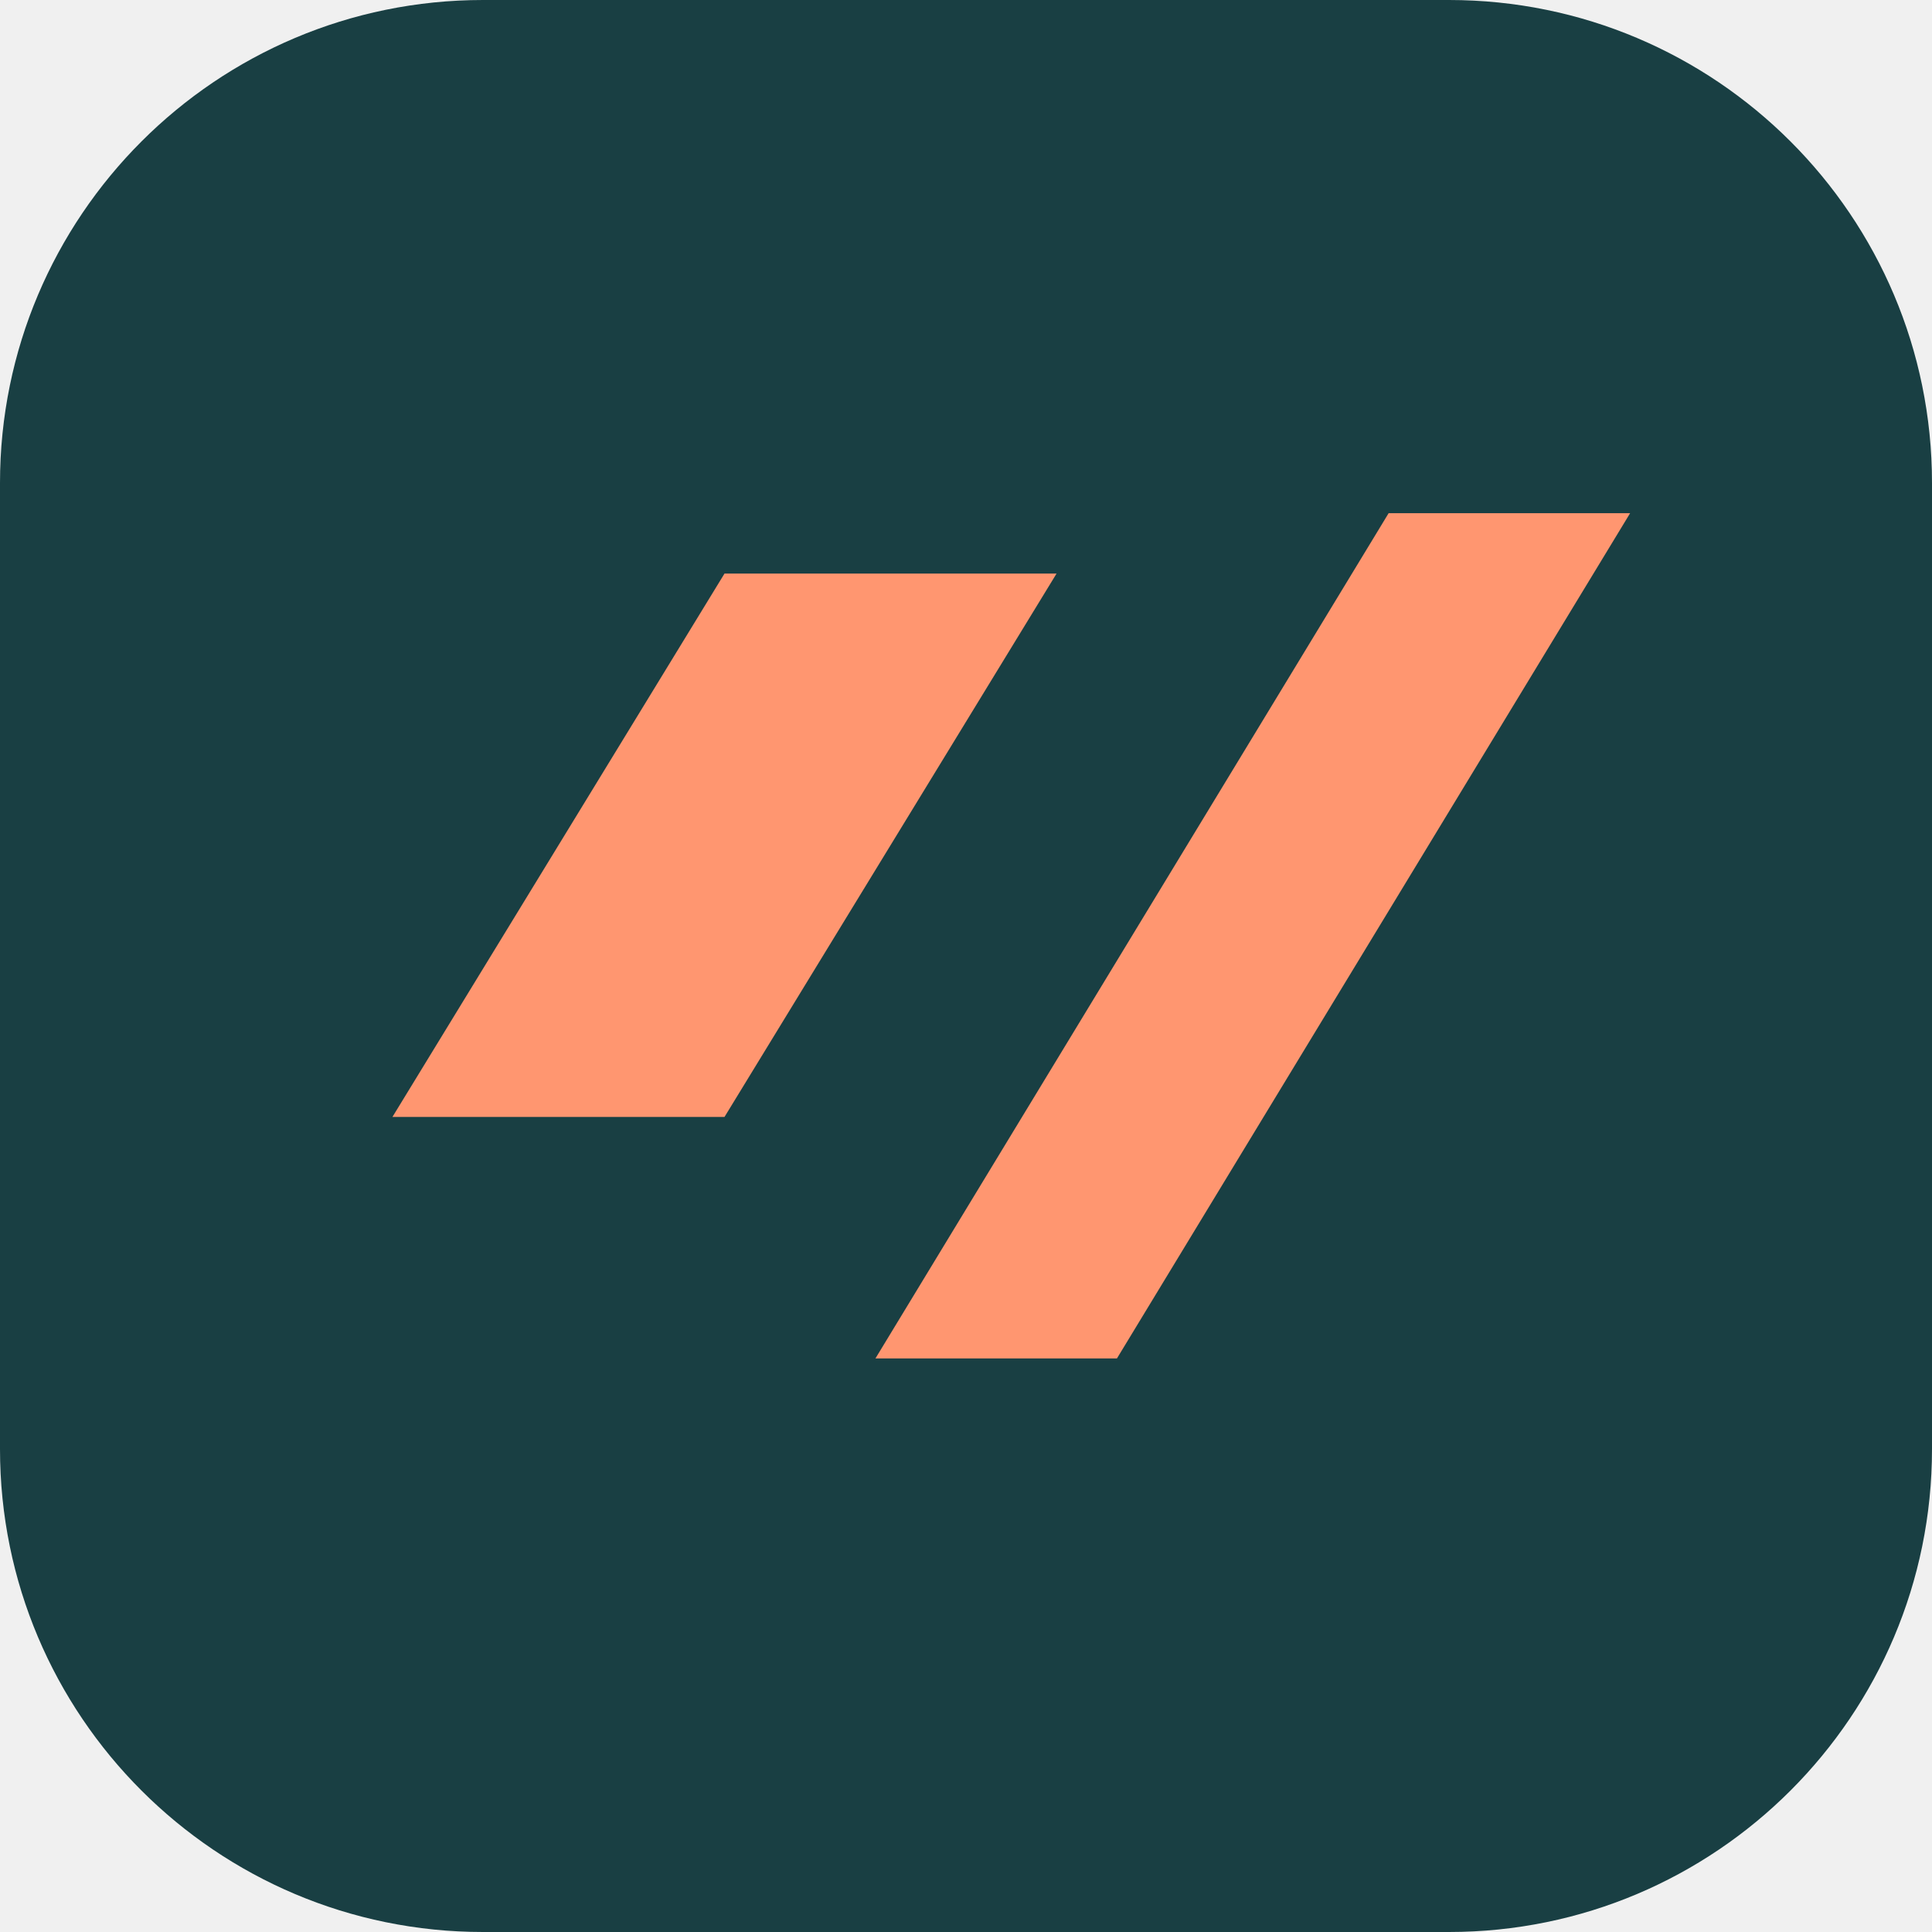
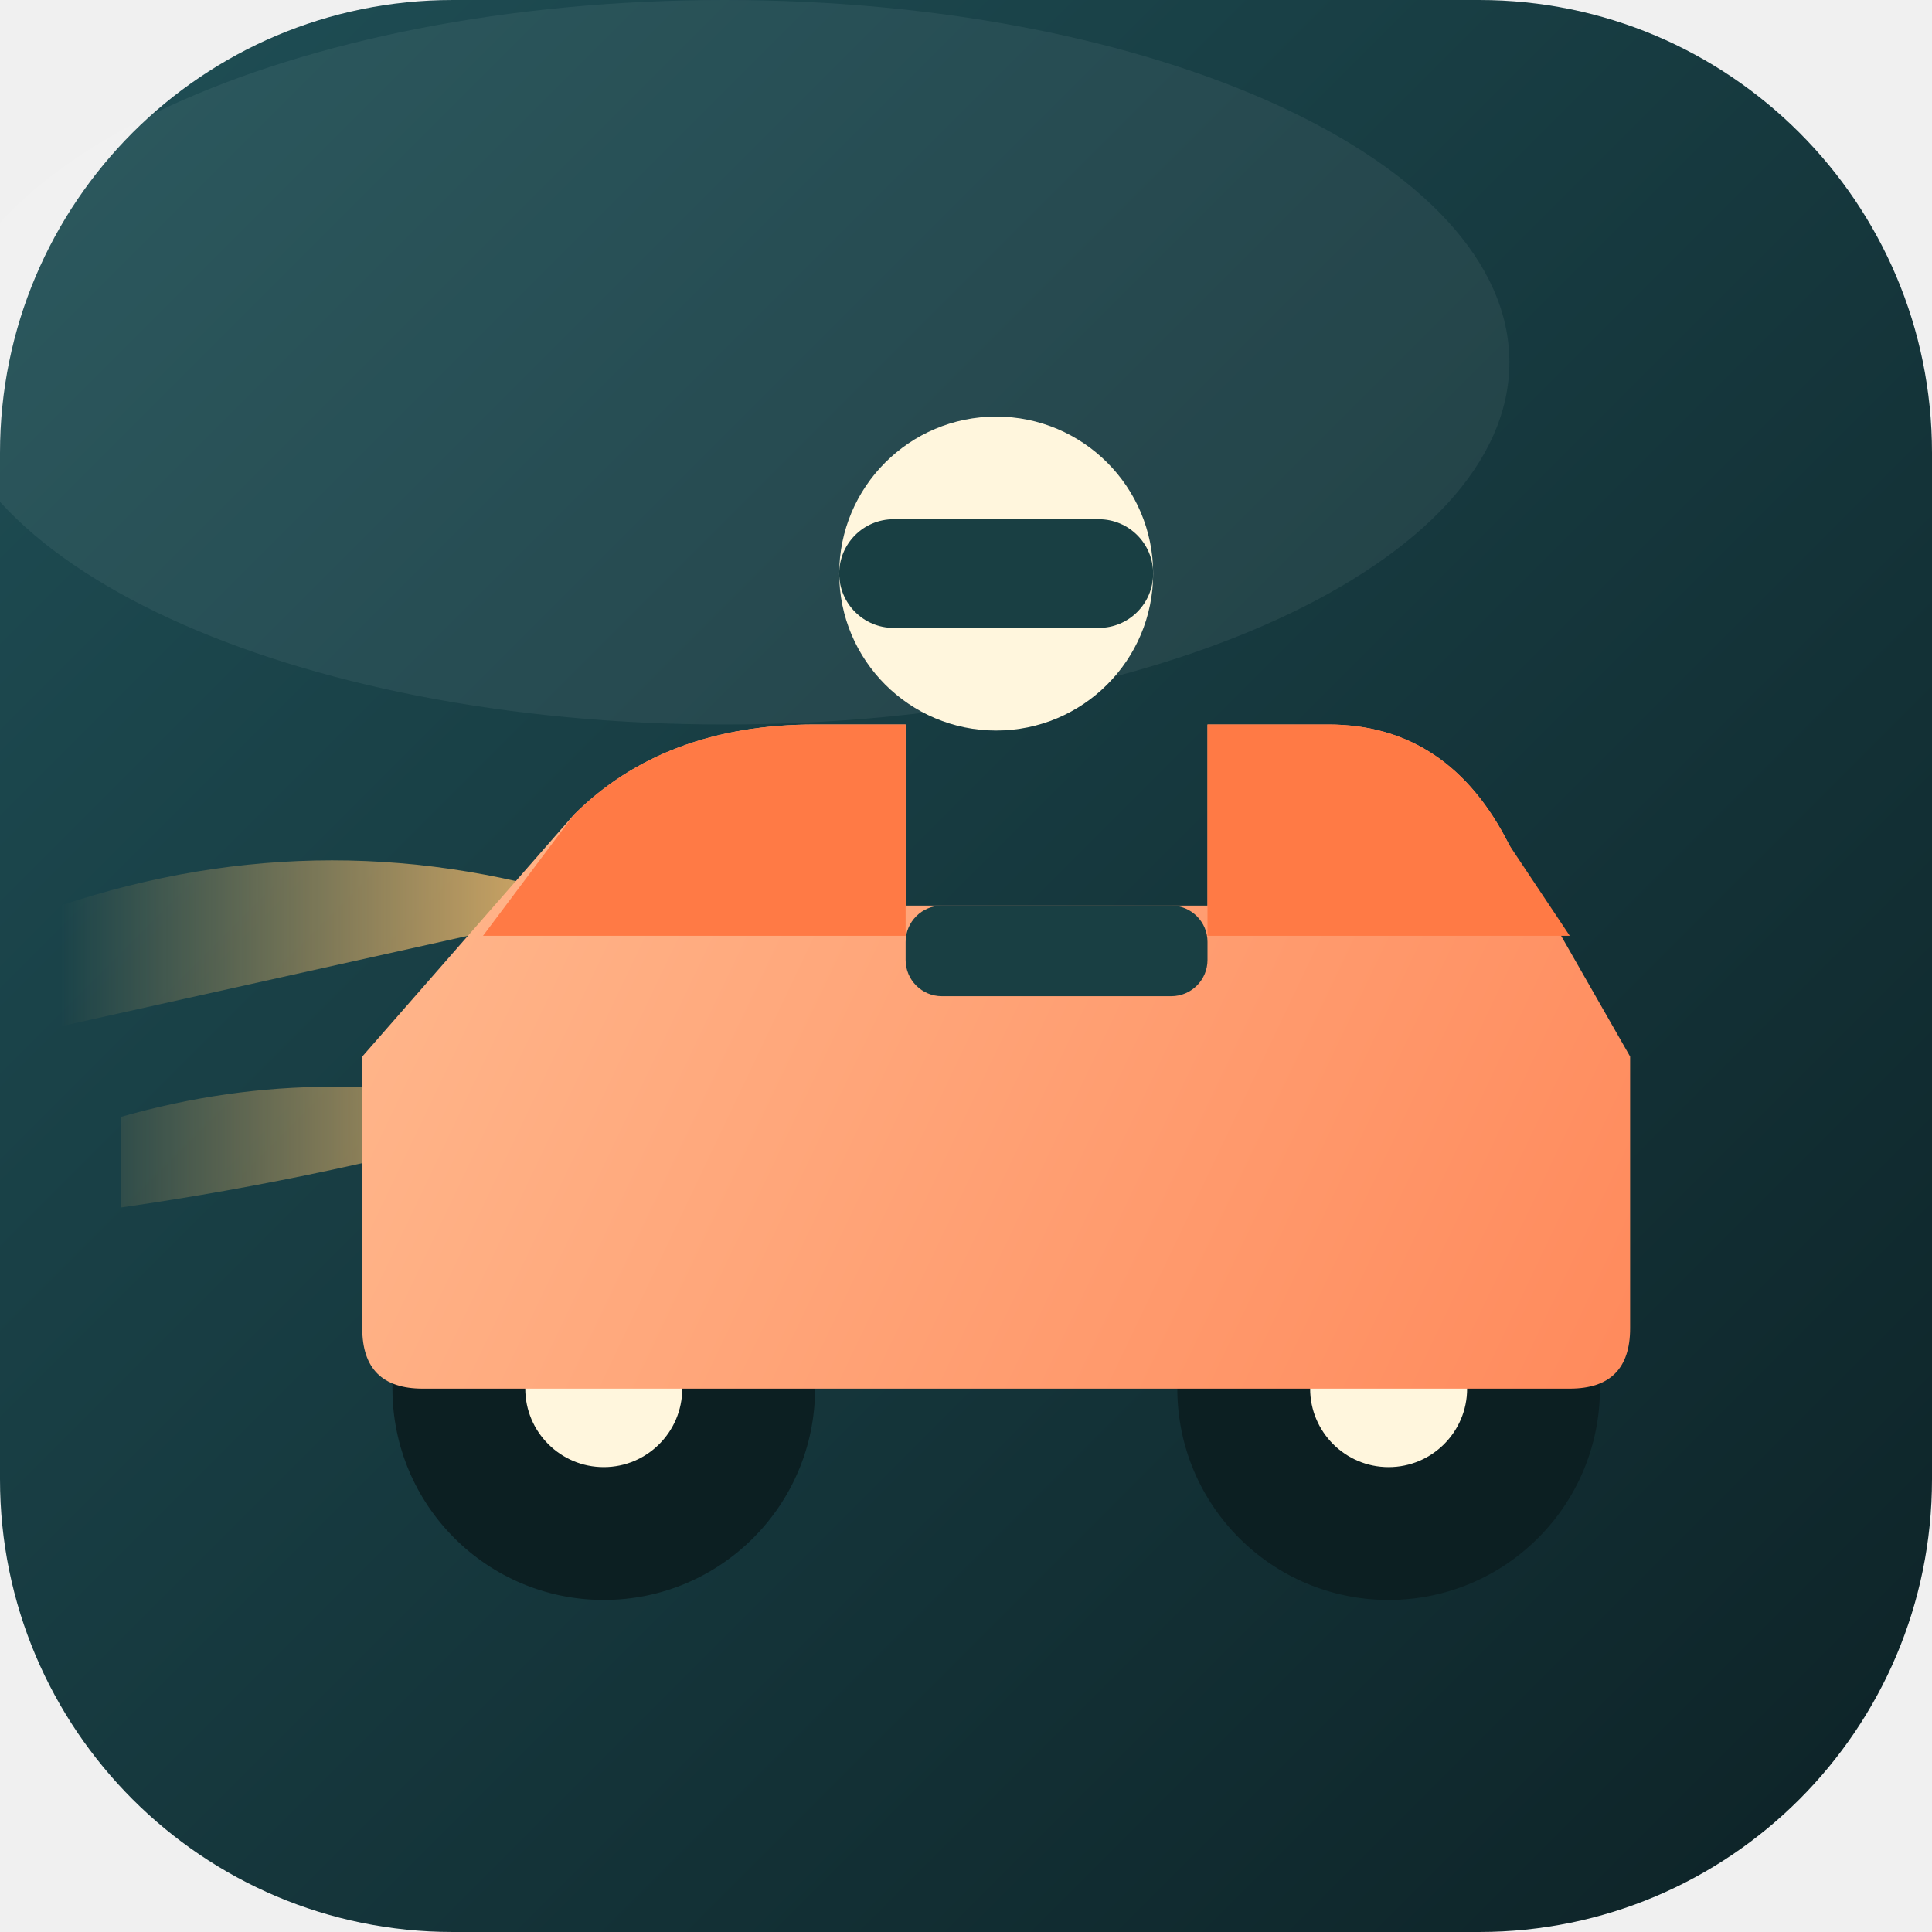
<svg xmlns="http://www.w3.org/2000/svg" viewBox="0 0 64 64">
-   <rect width="64" height="64" rx="16" fill="#193f43" />
-   <path d="M13 37 24 19h11L24 37h-11Zm16 8 17-28h8L37 45h-8Z" fill="#ff9670" />
+   <defs>
+     <linearGradient id="bg" x1="0" y1="0" x2="64" y2="64" gradientUnits="userSpaceOnUse">
+       <stop offset="0" stop-color="#1f4f56" />
+       <stop offset="1" stop-color="#0d2226" />
+     </linearGradient>
+     <linearGradient id="body" x1="12" y1="26" x2="54" y2="46" gradientUnits="userSpaceOnUse">
+       <stop offset="0" stop-color="#ffb88d" />
+       <stop offset="1" stop-color="#ff8a5c" />
+     </linearGradient>
+     <linearGradient id="flame" x1="2" y1="34" x2="20" y2="34" gradientUnits="userSpaceOnUse">
+       <stop offset="0" stop-color="#ffc16d" stop-opacity="0" />
+       <stop offset="1" stop-color="#ffc16d" stop-opacity=".9" />
+     </linearGradient>
+   </defs>
+   <rect width="64" height="64" rx="15" fill="url(#bg)" />
+   <ellipse cx="24" cy="12" rx="26" ry="12" fill="#ffffff" opacity=".06" />
+   <path d="M2 30 Q11 27 20 30 Q11 32 2 34Z" fill="url(#flame)" />
+   <path d="M4 37 Q11 35 18 37 Q11 39 4 40Z" fill="url(#flame)" />
+   <circle cx="20" cy="46" r="7" fill="#0c1f22" />
+   <circle cx="20" cy="46" r="2.6" fill="#fff6dd" />
+   <circle cx="46" cy="46" r="7" fill="#0c1f22" />
+   <circle cx="46" cy="46" r="2.6" fill="#fff6dd" />
+   <path d="M12 44 L12 35 L19 27 Q22 24 27 24 L30 24 L30 30 L40 30 L40 24 L44 24 Q48 24 50 28 L54 35 L54 44 Q54 46 52 46 L14 46 Q12 46 12 44Z" fill="url(#body)" />
+   <path d="M27 24 Q22 24 19 27 L16 31 L30 31 L30 24Z" fill="#ff7a45" />
+   <path d="M40 24 L44 24 Q48 24 50 28 L52 31 L40 31Z" fill="#ff7a45" />
+   <circle cx="33" cy="19" r="5.2" fill="#fff6dd" />
+   <rect x="27.8" y="17.2" width="10.4" height="3.6" rx="1.8" fill="#193f43" />
+   <rect x="30" y="30" width="10" height="3" rx="1.2" fill="#193f43" />
</svg>
